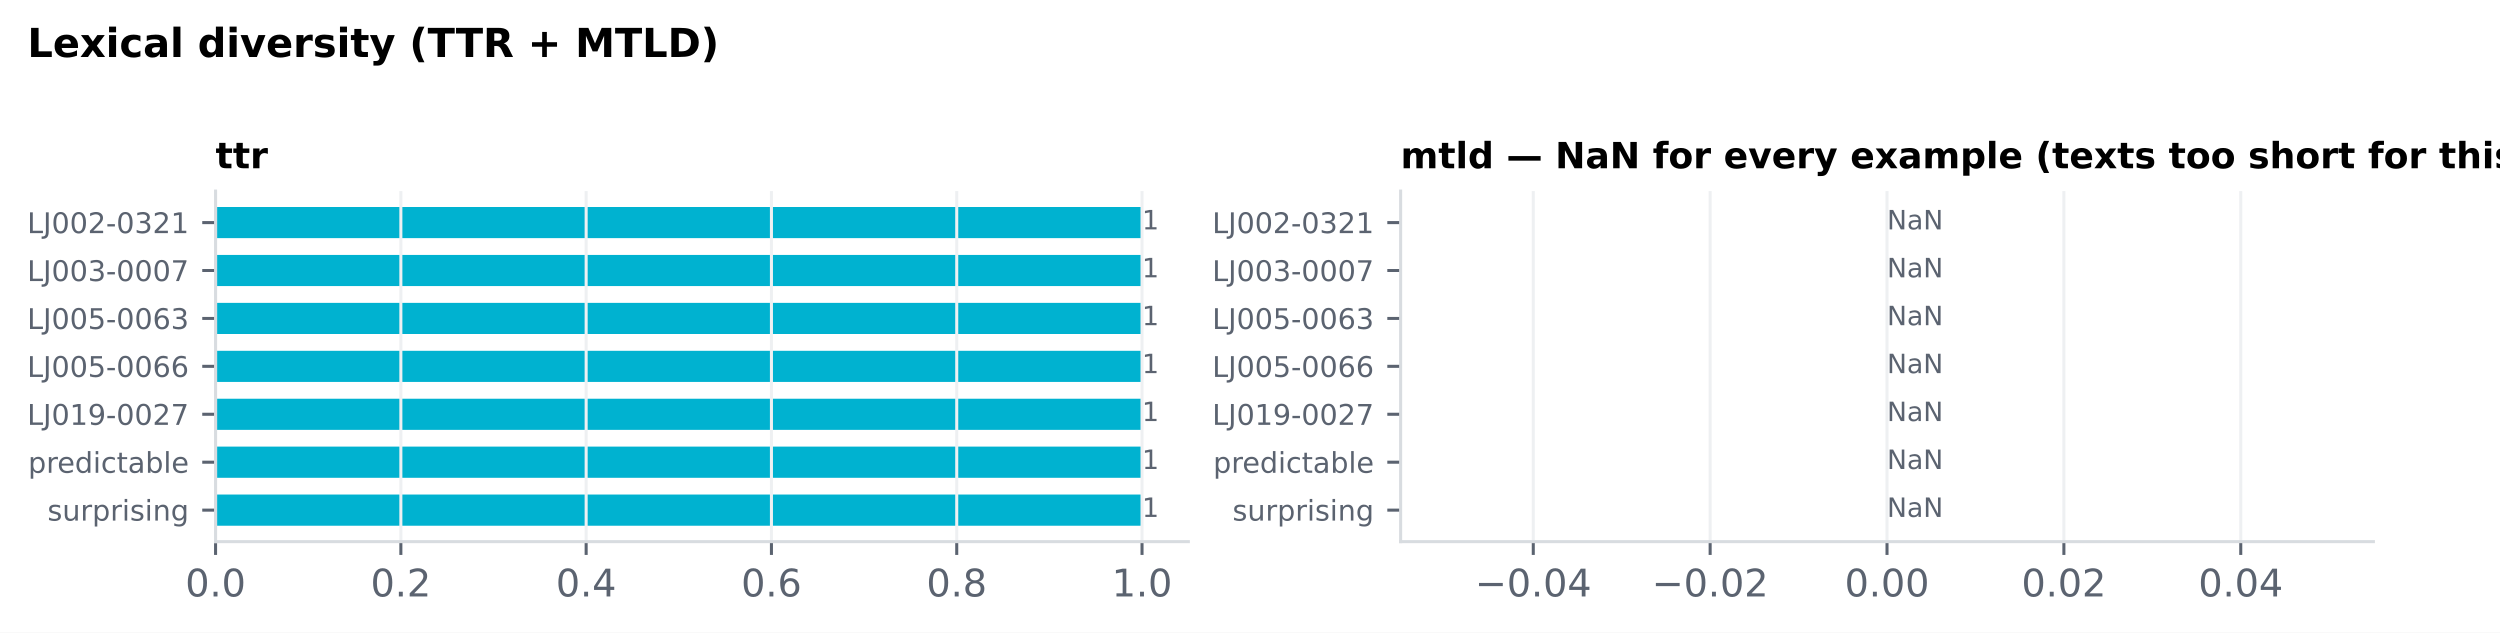
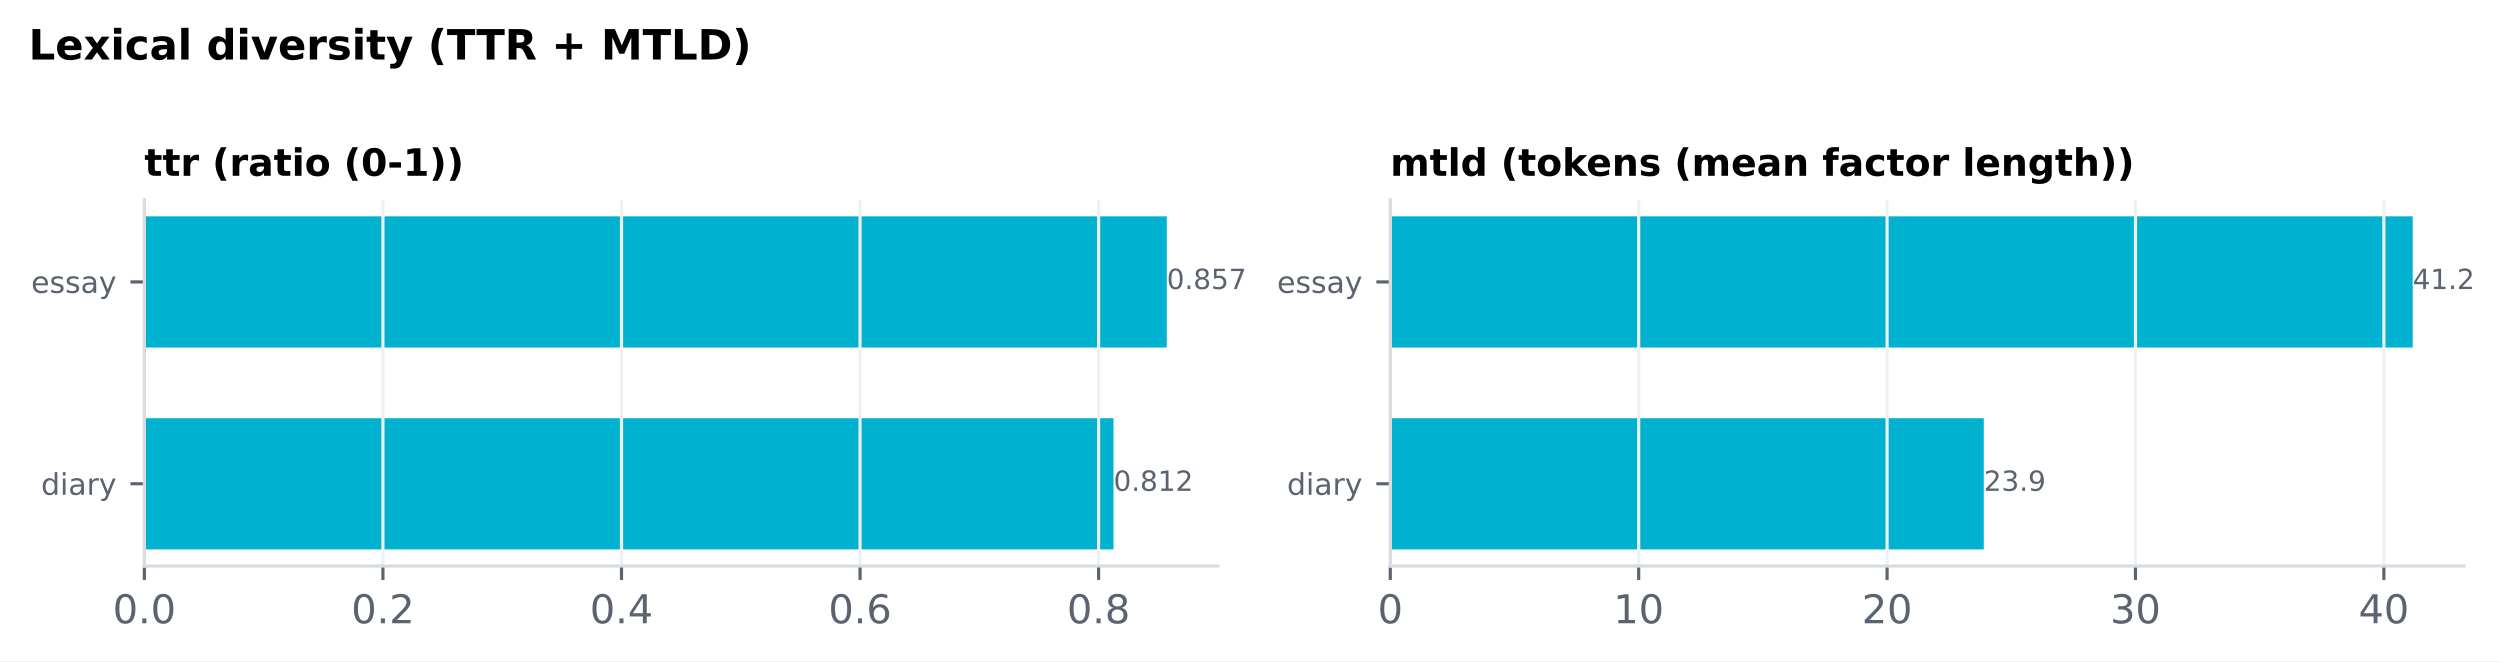
- <svg xmlns="http://www.w3.org/2000/svg" xmlns:xlink="http://www.w3.org/1999/xlink" width="656.929pt" height="166.231pt" viewBox="0 0 656.929 166.231" version="1.1">
+ <svg xmlns="http://www.w3.org/2000/svg" xmlns:xlink="http://www.w3.org/1999/xlink" width="628.634pt" height="166.231pt" viewBox="0 0 628.634 166.231" version="1.1">
  <defs>
    <style type="text/css">*{stroke-linejoin: round; stroke-linecap: butt}</style>
  </defs>
  <g id="figure_1">
    <g id="patch_1">
-       <path d="M 0 166.231  L 656.929 166.231  L 656.929 0  L 0 0  z " style="fill: #ffffff" />
+       <path d="M 0 166.231  L 628.634 166.231  L 628.634 0  L 0 0  z " style="fill: #ffffff" />
    </g>
    <g id="axes_1">
      <g id="patch_2">
-         <path d="M 56.644 142.328  L 312.264 142.328  L 312.264 50.208  L 56.644 50.208  z " style="fill: #ffffff" />
+         <path d="M 36.304 142.328  L 306.243 142.328  L 306.243 50.208  L 36.304 50.208  z " style="fill: #ffffff" />
      </g>
      <g id="patch_3">
-         <path d="M 56.644 54.395  L 300.092 54.395  L 300.092 62.581  L 56.644 62.581  z " clip-path="url(#p0081c1ed79)" style="fill: #00b2d0" />
+         <path d="M 36.304 54.395  L 293.388 54.395  L 293.388 87.386  L 36.304 87.386  z " clip-path="url(#p81de3485cb)" style="fill: #00b2d0" />
      </g>
      <g id="patch_4">
-         <path d="M 56.644 66.989  L 300.092 66.989  L 300.092 75.174  L 56.644 75.174  z " clip-path="url(#p0081c1ed79)" style="fill: #00b2d0" />
-       </g>
-       <g id="patch_5">
-         <path d="M 56.644 79.582  L 300.092 79.582  L 300.092 87.768  L 56.644 87.768  z " clip-path="url(#p0081c1ed79)" style="fill: #00b2d0" />
-       </g>
-       <g id="patch_6">
-         <path d="M 56.644 92.175  L 300.092 92.175  L 300.092 100.361  L 56.644 100.361  z " clip-path="url(#p0081c1ed79)" style="fill: #00b2d0" />
-       </g>
-       <g id="patch_7">
-         <path d="M 56.644 104.768  L 300.092 104.768  L 300.092 112.954  L 56.644 112.954  z " clip-path="url(#p0081c1ed79)" style="fill: #00b2d0" />
-       </g>
-       <g id="patch_8">
-         <path d="M 56.644 117.362  L 300.092 117.362  L 300.092 125.547  L 56.644 125.547  z " clip-path="url(#p0081c1ed79)" style="fill: #00b2d0" />
-       </g>
-       <g id="patch_9">
-         <path d="M 56.644 129.955  L 300.092 129.955  L 300.092 138.141  L 56.644 138.141  z " clip-path="url(#p0081c1ed79)" style="fill: #00b2d0" />
+         <path d="M 36.304 105.15  L 279.999 105.15  L 279.999 138.141  L 36.304 138.141  z " clip-path="url(#p81de3485cb)" style="fill: #00b2d0" />
      </g>
      <g id="matplotlib.axis_1">
        <g id="xtick_1">
          <g id="line2d_1">
-             <path d="M 56.644 142.328  L 56.644 50.208  " clip-path="url(#p0081c1ed79)" style="fill: none; stroke: #eef0f2; stroke-width: 0.8; stroke-linecap: square" />
+             <path d="M 36.304 142.328  L 36.304 50.208  " clip-path="url(#p81de3485cb)" style="fill: none; stroke: #eef0f2; stroke-width: 0.8; stroke-linecap: square" />
          </g>
          <g id="line2d_2">
            <defs>
              <path id="m643c5fadfd" d="M 0 0  L 0 3.5  " style="stroke: #5b6370; stroke-width: 0.8" />
            </defs>
            <g>
-               <use xlink:href="#m643c5fadfd" x="56.644" y="142.328" style="fill: #5b6370; stroke: #5b6370; stroke-width: 0.8" />
+               <use xlink:href="#m643c5fadfd" x="36.304" y="142.328" style="fill: #5b6370; stroke: #5b6370; stroke-width: 0.8" />
            </g>
          </g>
          <g id="text_1">
-             <text style="font-size: 10px; font-family: 'Segoe UI', 'DejaVu Sans', 'Arial', sans-serif; text-anchor: middle; fill: #5b6370" x="56.644" y="156.731" transform="rotate(-0 56.644 156.7311)">0.0</text>
+             <text style="font-size: 10px; font-family: 'Segoe UI', 'DejaVu Sans', 'Arial', sans-serif; text-anchor: middle; fill: #5b6370" x="36.304" y="156.731" transform="rotate(-0 36.304 156.7311)">0.0</text>
          </g>
        </g>
        <g id="xtick_2">
          <g id="line2d_3">
-             <path d="M 105.334 142.328  L 105.334 50.208  " clip-path="url(#p0081c1ed79)" style="fill: none; stroke: #eef0f2; stroke-width: 0.8; stroke-linecap: square" />
+             <path d="M 96.29 142.328  L 96.29 50.208  " clip-path="url(#p81de3485cb)" style="fill: none; stroke: #eef0f2; stroke-width: 0.8; stroke-linecap: square" />
          </g>
          <g id="line2d_4">
            <g>
-               <use xlink:href="#m643c5fadfd" x="105.334" y="142.328" style="fill: #5b6370; stroke: #5b6370; stroke-width: 0.8" />
+               <use xlink:href="#m643c5fadfd" x="96.29" y="142.328" style="fill: #5b6370; stroke: #5b6370; stroke-width: 0.8" />
            </g>
          </g>
          <g id="text_2">
-             <text style="font-size: 10px; font-family: 'Segoe UI', 'DejaVu Sans', 'Arial', sans-serif; text-anchor: middle; fill: #5b6370" x="105.334" y="156.731" transform="rotate(-0 105.3335 156.7311)">0.2</text>
+             <text style="font-size: 10px; font-family: 'Segoe UI', 'DejaVu Sans', 'Arial', sans-serif; text-anchor: middle; fill: #5b6370" x="96.29" y="156.731" transform="rotate(-0 96.29035 156.7311)">0.2</text>
          </g>
        </g>
        <g id="xtick_3">
          <g id="line2d_5">
-             <path d="M 154.023 142.328  L 154.023 50.208  " clip-path="url(#p0081c1ed79)" style="fill: none; stroke: #eef0f2; stroke-width: 0.8; stroke-linecap: square" />
+             <path d="M 156.277 142.328  L 156.277 50.208  " clip-path="url(#p81de3485cb)" style="fill: none; stroke: #eef0f2; stroke-width: 0.8; stroke-linecap: square" />
          </g>
          <g id="line2d_6">
            <g>
-               <use xlink:href="#m643c5fadfd" x="154.023" y="142.328" style="fill: #5b6370; stroke: #5b6370; stroke-width: 0.8" />
+               <use xlink:href="#m643c5fadfd" x="156.277" y="142.328" style="fill: #5b6370; stroke: #5b6370; stroke-width: 0.8" />
            </g>
          </g>
          <g id="text_3">
-             <text style="font-size: 10px; font-family: 'Segoe UI', 'DejaVu Sans', 'Arial', sans-serif; text-anchor: middle; fill: #5b6370" x="154.023" y="156.731" transform="rotate(-0 154.023 156.7311)">0.4</text>
+             <text style="font-size: 10px; font-family: 'Segoe UI', 'DejaVu Sans', 'Arial', sans-serif; text-anchor: middle; fill: #5b6370" x="156.277" y="156.731" transform="rotate(-0 156.2767 156.7311)">0.4</text>
          </g>
        </g>
        <g id="xtick_4">
          <g id="line2d_7">
-             <path d="M 202.713 142.328  L 202.713 50.208  " clip-path="url(#p0081c1ed79)" style="fill: none; stroke: #eef0f2; stroke-width: 0.8; stroke-linecap: square" />
+             <path d="M 216.263 142.328  L 216.263 50.208  " clip-path="url(#p81de3485cb)" style="fill: none; stroke: #eef0f2; stroke-width: 0.8; stroke-linecap: square" />
          </g>
          <g id="line2d_8">
            <g>
-               <use xlink:href="#m643c5fadfd" x="202.713" y="142.328" style="fill: #5b6370; stroke: #5b6370; stroke-width: 0.8" />
+               <use xlink:href="#m643c5fadfd" x="216.263" y="142.328" style="fill: #5b6370; stroke: #5b6370; stroke-width: 0.8" />
            </g>
          </g>
          <g id="text_4">
-             <text style="font-size: 10px; font-family: 'Segoe UI', 'DejaVu Sans', 'Arial', sans-serif; text-anchor: middle; fill: #5b6370" x="202.713" y="156.731" transform="rotate(-0 202.7126 156.7311)">0.6</text>
+             <text style="font-size: 10px; font-family: 'Segoe UI', 'DejaVu Sans', 'Arial', sans-serif; text-anchor: middle; fill: #5b6370" x="216.263" y="156.731" transform="rotate(-0 216.263 156.7311)">0.6</text>
          </g>
        </g>
        <g id="xtick_5">
          <g id="line2d_9">
-             <path d="M 251.402 142.328  L 251.402 50.208  " clip-path="url(#p0081c1ed79)" style="fill: none; stroke: #eef0f2; stroke-width: 0.8; stroke-linecap: square" />
+             <path d="M 276.249 142.328  L 276.249 50.208  " clip-path="url(#p81de3485cb)" style="fill: none; stroke: #eef0f2; stroke-width: 0.8; stroke-linecap: square" />
          </g>
          <g id="line2d_10">
            <g>
-               <use xlink:href="#m643c5fadfd" x="251.402" y="142.328" style="fill: #5b6370; stroke: #5b6370; stroke-width: 0.8" />
+               <use xlink:href="#m643c5fadfd" x="276.249" y="142.328" style="fill: #5b6370; stroke: #5b6370; stroke-width: 0.8" />
            </g>
          </g>
          <g id="text_5">
-             <text style="font-size: 10px; font-family: 'Segoe UI', 'DejaVu Sans', 'Arial', sans-serif; text-anchor: middle; fill: #5b6370" x="251.402" y="156.731" transform="rotate(-0 251.4021 156.7311)">0.8</text>
-           </g>
-         </g>
-         <g id="xtick_6">
-           <g id="line2d_11">
-             <path d="M 300.092 142.328  L 300.092 50.208  " clip-path="url(#p0081c1ed79)" style="fill: none; stroke: #eef0f2; stroke-width: 0.8; stroke-linecap: square" />
-           </g>
-           <g id="line2d_12">
-             <g>
-               <use xlink:href="#m643c5fadfd" x="300.092" y="142.328" style="fill: #5b6370; stroke: #5b6370; stroke-width: 0.8" />
-             </g>
-           </g>
-           <g id="text_6">
-             <text style="font-size: 10px; font-family: 'Segoe UI', 'DejaVu Sans', 'Arial', sans-serif; text-anchor: middle; fill: #5b6370" x="300.092" y="156.731" transform="rotate(-0 300.0916 156.7311)">1.0</text>
+             <text style="font-size: 10px; font-family: 'Segoe UI', 'DejaVu Sans', 'Arial', sans-serif; text-anchor: middle; fill: #5b6370" x="276.249" y="156.731" transform="rotate(-0 276.2494 156.7311)">0.8</text>
          </g>
        </g>
      </g>
      <g id="matplotlib.axis_2">
        <g id="ytick_1">
-           <g id="line2d_13">
+           <g id="line2d_11">
            <defs>
              <path id="m52b5bf27c7" d="M 0 0  L -3.5 0  " style="stroke: #5b6370; stroke-width: 0.8" />
            </defs>
            <g>
-               <use xlink:href="#m52b5bf27c7" x="56.644" y="58.488" style="fill: #5b6370; stroke: #5b6370; stroke-width: 0.8" />
+               <use xlink:href="#m52b5bf27c7" x="36.304" y="70.891" style="fill: #5b6370; stroke: #5b6370; stroke-width: 0.8" />
+             </g>
+           </g>
+           <g id="text_6">
+             <text style="font-size: 7.5px; font-family: 'Segoe UI', 'DejaVu Sans', 'Arial', sans-serif; text-anchor: end; fill: #5b6370" x="29.304" y="73.647" transform="rotate(-0 29.304 73.64684)">essay</text>
+           </g>
+         </g>
+         <g id="ytick_2">
+           <g id="line2d_12">
+             <g>
+               <use xlink:href="#m52b5bf27c7" x="36.304" y="121.645" style="fill: #5b6370; stroke: #5b6370; stroke-width: 0.8" />
            </g>
          </g>
          <g id="text_7">
-             <text style="font-size: 7.5px; font-family: 'Segoe UI', 'DejaVu Sans', 'Arial', sans-serif; text-anchor: end; fill: #5b6370" x="49.644" y="61.264" transform="rotate(-0 49.644 61.26427)">LJ002-0321</text>
-           </g>
-         </g>
-         <g id="ytick_2">
+             <text style="font-size: 7.5px; font-family: 'Segoe UI', 'DejaVu Sans', 'Arial', sans-serif; text-anchor: end; fill: #5b6370" x="29.304" y="124.422" transform="rotate(-0 29.304 124.4216)">diary</text>
+           </g>
+         </g>
+       </g>
+       <g id="patch_5">
+         <path d="M 36.304 142.328  L 36.304 50.208  " style="fill: none; stroke: #d8dce0; stroke-width: 0.8; stroke-linejoin: miter; stroke-linecap: square" />
+       </g>
+       <g id="patch_6">
+         <path d="M 36.304 142.328  L 306.243 142.328  " style="fill: none; stroke: #d8dce0; stroke-width: 0.8; stroke-linejoin: miter; stroke-linecap: square" />
+       </g>
+       <g id="text_8">
+         <text style="font-size: 7px; font-family: 'Segoe UI', 'DejaVu Sans', 'Arial', sans-serif; text-anchor: start; fill: #5b6370" x="293.388" y="72.677" transform="rotate(-0 293.3884 72.67668)"> 0.857</text>
+       </g>
+       <g id="text_9">
+         <text style="font-size: 7px; font-family: 'Segoe UI', 'DejaVu Sans', 'Arial', sans-serif; text-anchor: start; fill: #5b6370" x="279.999" y="123.432" transform="rotate(-0 279.9985 123.4315)"> 0.812</text>
+       </g>
+       <g id="text_10">
+         <text style="font-weight: 600; font-size: 9.5px; font-family: 'Segoe UI', 'DejaVu Sans', 'Arial', sans-serif; text-anchor: start" x="36.304" y="44.208" transform="rotate(-0 36.304 44.208)">ttr  (ratio (0-1))</text>
+       </g>
+     </g>
+     <g id="axes_2">
+       <g id="patch_7">
+         <path d="M 349.594 142.328  L 619.533 142.328  L 619.533 50.208  L 349.594 50.208  z " style="fill: #ffffff" />
+       </g>
+       <g id="patch_8">
+         <path d="M 349.594 54.395  L 606.678 54.395  L 606.678 87.386  L 349.594 87.386  z " clip-path="url(#p81bc5a90bb)" style="fill: #00b2d0" />
+       </g>
+       <g id="patch_9">
+         <path d="M 349.594 105.15  L 498.831 105.15  L 498.831 138.141  L 349.594 138.141  z " clip-path="url(#p81bc5a90bb)" style="fill: #00b2d0" />
+       </g>
+       <g id="matplotlib.axis_3">
+         <g id="xtick_6">
+           <g id="line2d_13">
+             <path d="M 349.594 142.328  L 349.594 50.208  " clip-path="url(#p81bc5a90bb)" style="fill: none; stroke: #eef0f2; stroke-width: 0.8; stroke-linecap: square" />
+           </g>
          <g id="line2d_14">
            <g>
-               <use xlink:href="#m52b5bf27c7" x="56.644" y="71.081" style="fill: #5b6370; stroke: #5b6370; stroke-width: 0.8" />
-             </g>
-           </g>
-           <g id="text_8">
-             <text style="font-size: 7.5px; font-family: 'Segoe UI', 'DejaVu Sans', 'Arial', sans-serif; text-anchor: end; fill: #5b6370" x="49.644" y="73.858" transform="rotate(-0 49.644 73.85757)">LJ003-0007</text>
-           </g>
-         </g>
+               <use xlink:href="#m643c5fadfd" x="349.594" y="142.328" style="fill: #5b6370; stroke: #5b6370; stroke-width: 0.8" />
+             </g>
+           </g>
+           <g id="text_11">
+             <text style="font-size: 10px; font-family: 'Segoe UI', 'DejaVu Sans', 'Arial', sans-serif; text-anchor: middle; fill: #5b6370" x="349.594" y="156.731" transform="rotate(-0 349.594 156.7311)">0</text>
+           </g>
+         </g>
+         <g id="xtick_7">
+           <g id="line2d_15">
+             <path d="M 412.054 142.328  L 412.054 50.208  " clip-path="url(#p81bc5a90bb)" style="fill: none; stroke: #eef0f2; stroke-width: 0.8; stroke-linecap: square" />
+           </g>
+           <g id="line2d_16">
+             <g>
+               <use xlink:href="#m643c5fadfd" x="412.054" y="142.328" style="fill: #5b6370; stroke: #5b6370; stroke-width: 0.8" />
+             </g>
+           </g>
+           <g id="text_12">
+             <text style="font-size: 10px; font-family: 'Segoe UI', 'DejaVu Sans', 'Arial', sans-serif; text-anchor: middle; fill: #5b6370" x="412.054" y="156.731" transform="rotate(-0 412.0538 156.7311)">10</text>
+           </g>
+         </g>
+         <g id="xtick_8">
+           <g id="line2d_17">
+             <path d="M 474.514 142.328  L 474.514 50.208  " clip-path="url(#p81bc5a90bb)" style="fill: none; stroke: #eef0f2; stroke-width: 0.8; stroke-linecap: square" />
+           </g>
+           <g id="line2d_18">
+             <g>
+               <use xlink:href="#m643c5fadfd" x="474.514" y="142.328" style="fill: #5b6370; stroke: #5b6370; stroke-width: 0.8" />
+             </g>
+           </g>
+           <g id="text_13">
+             <text style="font-size: 10px; font-family: 'Segoe UI', 'DejaVu Sans', 'Arial', sans-serif; text-anchor: middle; fill: #5b6370" x="474.514" y="156.731" transform="rotate(-0 474.5135 156.7311)">20</text>
+           </g>
+         </g>
+         <g id="xtick_9">
+           <g id="line2d_19">
+             <path d="M 536.973 142.328  L 536.973 50.208  " clip-path="url(#p81bc5a90bb)" style="fill: none; stroke: #eef0f2; stroke-width: 0.8; stroke-linecap: square" />
+           </g>
+           <g id="line2d_20">
+             <g>
+               <use xlink:href="#m643c5fadfd" x="536.973" y="142.328" style="fill: #5b6370; stroke: #5b6370; stroke-width: 0.8" />
+             </g>
+           </g>
+           <g id="text_14">
+             <text style="font-size: 10px; font-family: 'Segoe UI', 'DejaVu Sans', 'Arial', sans-serif; text-anchor: middle; fill: #5b6370" x="536.973" y="156.731" transform="rotate(-0 536.9733 156.7311)">30</text>
+           </g>
+         </g>
+         <g id="xtick_10">
+           <g id="line2d_21">
+             <path d="M 599.433 142.328  L 599.433 50.208  " clip-path="url(#p81bc5a90bb)" style="fill: none; stroke: #eef0f2; stroke-width: 0.8; stroke-linecap: square" />
+           </g>
+           <g id="line2d_22">
+             <g>
+               <use xlink:href="#m643c5fadfd" x="599.433" y="142.328" style="fill: #5b6370; stroke: #5b6370; stroke-width: 0.8" />
+             </g>
+           </g>
+           <g id="text_15">
+             <text style="font-size: 10px; font-family: 'Segoe UI', 'DejaVu Sans', 'Arial', sans-serif; text-anchor: middle; fill: #5b6370" x="599.433" y="156.731" transform="rotate(-0 599.433 156.7311)">40</text>
+           </g>
+         </g>
+       </g>
+       <g id="matplotlib.axis_4">
        <g id="ytick_3">
-           <g id="line2d_15">
-             <g>
-               <use xlink:href="#m52b5bf27c7" x="56.644" y="83.675" style="fill: #5b6370; stroke: #5b6370; stroke-width: 0.8" />
-             </g>
-           </g>
-           <g id="text_9">
-             <text style="font-size: 7.5px; font-family: 'Segoe UI', 'DejaVu Sans', 'Arial', sans-serif; text-anchor: end; fill: #5b6370" x="49.644" y="86.451" transform="rotate(-0 49.644 86.45087)">LJ005-0063</text>
+           <g id="line2d_23">
+             <g>
+               <use xlink:href="#m52b5bf27c7" x="349.594" y="70.891" style="fill: #5b6370; stroke: #5b6370; stroke-width: 0.8" />
+             </g>
+           </g>
+           <g id="text_16">
+             <text style="font-size: 7.5px; font-family: 'Segoe UI', 'DejaVu Sans', 'Arial', sans-serif; text-anchor: end; fill: #5b6370" x="342.594" y="73.647" transform="rotate(-0 342.594 73.64684)">essay</text>
          </g>
        </g>
        <g id="ytick_4">
-           <g id="line2d_16">
-             <g>
-               <use xlink:href="#m52b5bf27c7" x="56.644" y="96.268" style="fill: #5b6370; stroke: #5b6370; stroke-width: 0.8" />
-             </g>
-           </g>
-           <g id="text_10">
-             <text style="font-size: 7.5px; font-family: 'Segoe UI', 'DejaVu Sans', 'Arial', sans-serif; text-anchor: end; fill: #5b6370" x="49.644" y="99.044" transform="rotate(-0 49.644 99.04417)">LJ005-0066</text>
-           </g>
-         </g>
-         <g id="ytick_5">
-           <g id="line2d_17">
-             <g>
-               <use xlink:href="#m52b5bf27c7" x="56.644" y="108.861" style="fill: #5b6370; stroke: #5b6370; stroke-width: 0.8" />
-             </g>
-           </g>
-           <g id="text_11">
-             <text style="font-size: 7.5px; font-family: 'Segoe UI', 'DejaVu Sans', 'Arial', sans-serif; text-anchor: end; fill: #5b6370" x="49.644" y="111.637" transform="rotate(-0 49.644 111.6375)">LJ019-0027</text>
-           </g>
-         </g>
-         <g id="ytick_6">
-           <g id="line2d_18">
-             <g>
-               <use xlink:href="#m52b5bf27c7" x="56.644" y="121.455" style="fill: #5b6370; stroke: #5b6370; stroke-width: 0.8" />
-             </g>
-           </g>
-           <g id="text_12">
-             <text style="font-size: 7.5px; font-family: 'Segoe UI', 'DejaVu Sans', 'Arial', sans-serif; text-anchor: end; fill: #5b6370" x="49.644" y="124.231" transform="rotate(-0 49.644 124.2308)">predictable</text>
-           </g>
-         </g>
-         <g id="ytick_7">
-           <g id="line2d_19">
-             <g>
-               <use xlink:href="#m52b5bf27c7" x="56.644" y="134.048" style="fill: #5b6370; stroke: #5b6370; stroke-width: 0.8" />
-             </g>
-           </g>
-           <g id="text_13">
-             <text style="font-size: 7.5px; font-family: 'Segoe UI', 'DejaVu Sans', 'Arial', sans-serif; text-anchor: end; fill: #5b6370" x="49.644" y="136.804" transform="rotate(-0 49.644 136.8042)">surprising</text>
+           <g id="line2d_24">
+             <g>
+               <use xlink:href="#m52b5bf27c7" x="349.594" y="121.645" style="fill: #5b6370; stroke: #5b6370; stroke-width: 0.8" />
+             </g>
+           </g>
+           <g id="text_17">
+             <text style="font-size: 7.5px; font-family: 'Segoe UI', 'DejaVu Sans', 'Arial', sans-serif; text-anchor: end; fill: #5b6370" x="342.594" y="124.422" transform="rotate(-0 342.594 124.4216)">diary</text>
          </g>
        </g>
      </g>
      <g id="patch_10">
-         <path d="M 56.644 142.328  L 56.644 50.208  " style="fill: none; stroke: #d8dce0; stroke-width: 0.8; stroke-linejoin: miter; stroke-linecap: square" />
+         <path d="M 349.594 142.328  L 349.594 50.208  " style="fill: none; stroke: #d8dce0; stroke-width: 0.8; stroke-linejoin: miter; stroke-linecap: square" />
      </g>
      <g id="patch_11">
-         <path d="M 56.644 142.328  L 312.264 142.328  " style="fill: none; stroke: #d8dce0; stroke-width: 0.8; stroke-linejoin: miter; stroke-linecap: square" />
-       </g>
-       <g id="text_14">
-         <text style="font-size: 7px; font-family: 'Segoe UI', 'DejaVu Sans', 'Arial', sans-serif; text-anchor: start; fill: #5b6370" x="300.092" y="60.274" transform="rotate(-0 300.0916 60.27419)"> 1</text>
-       </g>
-       <g id="text_15">
-         <text style="font-size: 7px; font-family: 'Segoe UI', 'DejaVu Sans', 'Arial', sans-serif; text-anchor: start; fill: #5b6370" x="300.092" y="72.867" transform="rotate(-0 300.0916 72.86749)"> 1</text>
-       </g>
-       <g id="text_16">
-         <text style="font-size: 7px; font-family: 'Segoe UI', 'DejaVu Sans', 'Arial', sans-serif; text-anchor: start; fill: #5b6370" x="300.092" y="85.461" transform="rotate(-0 300.0916 85.46079)"> 1</text>
-       </g>
-       <g id="text_17">
-         <text style="font-size: 7px; font-family: 'Segoe UI', 'DejaVu Sans', 'Arial', sans-serif; text-anchor: start; fill: #5b6370" x="300.092" y="98.054" transform="rotate(-0 300.0916 98.05409)"> 1</text>
+         <path d="M 349.594 142.328  L 619.533 142.328  " style="fill: none; stroke: #d8dce0; stroke-width: 0.8; stroke-linejoin: miter; stroke-linecap: square" />
      </g>
      <g id="text_18">
-         <text style="font-size: 7px; font-family: 'Segoe UI', 'DejaVu Sans', 'Arial', sans-serif; text-anchor: start; fill: #5b6370" x="300.092" y="110.647" transform="rotate(-0 300.0916 110.6474)"> 1</text>
+         <text style="font-size: 7px; font-family: 'Segoe UI', 'DejaVu Sans', 'Arial', sans-serif; text-anchor: start; fill: #5b6370" x="606.678" y="72.677" transform="rotate(-0 606.6784 72.67668)"> 41.2</text>
      </g>
      <g id="text_19">
-         <text style="font-size: 7px; font-family: 'Segoe UI', 'DejaVu Sans', 'Arial', sans-serif; text-anchor: start; fill: #5b6370" x="300.092" y="123.241" transform="rotate(-0 300.0916 123.2407)"> 1</text>
+         <text style="font-size: 7px; font-family: 'Segoe UI', 'DejaVu Sans', 'Arial', sans-serif; text-anchor: start; fill: #5b6370" x="498.831" y="123.432" transform="rotate(-0 498.8312 123.4315)"> 23.9</text>
      </g>
      <g id="text_20">
-         <text style="font-size: 7px; font-family: 'Segoe UI', 'DejaVu Sans', 'Arial', sans-serif; text-anchor: start; fill: #5b6370" x="300.092" y="135.834" transform="rotate(-0 300.0916 135.834)"> 1</text>
-       </g>
-       <g id="text_21">
-         <text style="font-weight: 600; font-size: 9.5px; font-family: 'Segoe UI', 'DejaVu Sans', 'Arial', sans-serif; text-anchor: start" x="56.644" y="44.208" transform="rotate(-0 56.644 44.208)">ttr</text>
-       </g>
-     </g>
-     <g id="axes_2">
-       <g id="patch_12">
-         <path d="M 368.044 142.328  L 623.664 142.328  L 623.664 50.208  L 368.044 50.208  z " style="fill: #ffffff" />
-       </g>
-       <g id="patch_13">
-         <path d="M 495.854 54.395  L 495.854 54.395  L 495.854 62.581  L 495.854 62.581  z " clip-path="url(#p3e6c1a16c2)" style="fill: #d8dce0" />
-       </g>
-       <g id="patch_14">
-         <path d="M 495.854 66.989  L 495.854 66.989  L 495.854 75.174  L 495.854 75.174  z " clip-path="url(#p3e6c1a16c2)" style="fill: #d8dce0" />
-       </g>
-       <g id="patch_15">
-         <path d="M 495.854 79.582  L 495.854 79.582  L 495.854 87.768  L 495.854 87.768  z " clip-path="url(#p3e6c1a16c2)" style="fill: #d8dce0" />
-       </g>
-       <g id="patch_16">
-         <path d="M 495.854 92.175  L 495.854 92.175  L 495.854 100.361  L 495.854 100.361  z " clip-path="url(#p3e6c1a16c2)" style="fill: #d8dce0" />
-       </g>
-       <g id="patch_17">
-         <path d="M 495.854 104.768  L 495.854 104.768  L 495.854 112.954  L 495.854 112.954  z " clip-path="url(#p3e6c1a16c2)" style="fill: #d8dce0" />
-       </g>
-       <g id="patch_18">
-         <path d="M 495.854 117.362  L 495.854 117.362  L 495.854 125.547  L 495.854 125.547  z " clip-path="url(#p3e6c1a16c2)" style="fill: #d8dce0" />
-       </g>
-       <g id="patch_19">
-         <path d="M 495.854 129.955  L 495.854 129.955  L 495.854 138.141  L 495.854 138.141  z " clip-path="url(#p3e6c1a16c2)" style="fill: #d8dce0" />
-       </g>
-       <g id="matplotlib.axis_3">
-         <g id="xtick_7">
-           <g id="line2d_20">
-             <path d="M 402.901 142.328  L 402.901 50.208  " clip-path="url(#p3e6c1a16c2)" style="fill: none; stroke: #eef0f2; stroke-width: 0.8; stroke-linecap: square" />
-           </g>
-           <g id="line2d_21">
-             <g>
-               <use xlink:href="#m643c5fadfd" x="402.901" y="142.328" style="fill: #5b6370; stroke: #5b6370; stroke-width: 0.8" />
-             </g>
-           </g>
-           <g id="text_22">
-             <text style="font-size: 10px; font-family: 'Segoe UI', 'DejaVu Sans', 'Arial', sans-serif; text-anchor: middle; fill: #5b6370" x="402.901" y="156.731" transform="rotate(-0 402.9013 156.7311)">−0.04</text>
-           </g>
-         </g>
-         <g id="xtick_8">
-           <g id="line2d_22">
-             <path d="M 449.378 142.328  L 449.378 50.208  " clip-path="url(#p3e6c1a16c2)" style="fill: none; stroke: #eef0f2; stroke-width: 0.8; stroke-linecap: square" />
-           </g>
-           <g id="line2d_23">
-             <g>
-               <use xlink:href="#m643c5fadfd" x="449.378" y="142.328" style="fill: #5b6370; stroke: #5b6370; stroke-width: 0.8" />
-             </g>
-           </g>
-           <g id="text_23">
-             <text style="font-size: 10px; font-family: 'Segoe UI', 'DejaVu Sans', 'Arial', sans-serif; text-anchor: middle; fill: #5b6370" x="449.378" y="156.731" transform="rotate(-0 449.3776 156.7311)">−0.02</text>
-           </g>
-         </g>
-         <g id="xtick_9">
-           <g id="line2d_24">
-             <path d="M 495.854 142.328  L 495.854 50.208  " clip-path="url(#p3e6c1a16c2)" style="fill: none; stroke: #eef0f2; stroke-width: 0.8; stroke-linecap: square" />
-           </g>
-           <g id="line2d_25">
-             <g>
-               <use xlink:href="#m643c5fadfd" x="495.854" y="142.328" style="fill: #5b6370; stroke: #5b6370; stroke-width: 0.8" />
-             </g>
-           </g>
-           <g id="text_24">
-             <text style="font-size: 10px; font-family: 'Segoe UI', 'DejaVu Sans', 'Arial', sans-serif; text-anchor: middle; fill: #5b6370" x="495.854" y="156.731" transform="rotate(-0 495.854 156.7311)">0.00</text>
-           </g>
-         </g>
-         <g id="xtick_10">
-           <g id="line2d_26">
-             <path d="M 542.33 142.328  L 542.33 50.208  " clip-path="url(#p3e6c1a16c2)" style="fill: none; stroke: #eef0f2; stroke-width: 0.8; stroke-linecap: square" />
-           </g>
-           <g id="line2d_27">
-             <g>
-               <use xlink:href="#m643c5fadfd" x="542.33" y="142.328" style="fill: #5b6370; stroke: #5b6370; stroke-width: 0.8" />
-             </g>
-           </g>
-           <g id="text_25">
-             <text style="font-size: 10px; font-family: 'Segoe UI', 'DejaVu Sans', 'Arial', sans-serif; text-anchor: middle; fill: #5b6370" x="542.33" y="156.731" transform="rotate(-0 542.3304 156.7311)">0.02</text>
-           </g>
-         </g>
-         <g id="xtick_11">
-           <g id="line2d_28">
-             <path d="M 588.807 142.328  L 588.807 50.208  " clip-path="url(#p3e6c1a16c2)" style="fill: none; stroke: #eef0f2; stroke-width: 0.8; stroke-linecap: square" />
-           </g>
-           <g id="line2d_29">
-             <g>
-               <use xlink:href="#m643c5fadfd" x="588.807" y="142.328" style="fill: #5b6370; stroke: #5b6370; stroke-width: 0.8" />
-             </g>
-           </g>
-           <g id="text_26">
-             <text style="font-size: 10px; font-family: 'Segoe UI', 'DejaVu Sans', 'Arial', sans-serif; text-anchor: middle; fill: #5b6370" x="588.807" y="156.731" transform="rotate(-0 588.8067 156.7311)">0.04</text>
-           </g>
-         </g>
-       </g>
-       <g id="matplotlib.axis_4">
-         <g id="ytick_8">
-           <g id="line2d_30">
-             <g>
-               <use xlink:href="#m52b5bf27c7" x="368.044" y="58.488" style="fill: #5b6370; stroke: #5b6370; stroke-width: 0.8" />
-             </g>
-           </g>
-           <g id="text_27">
-             <text style="font-size: 7.5px; font-family: 'Segoe UI', 'DejaVu Sans', 'Arial', sans-serif; text-anchor: end; fill: #5b6370" x="361.044" y="61.264" transform="rotate(-0 361.044 61.26427)">LJ002-0321</text>
-           </g>
-         </g>
-         <g id="ytick_9">
-           <g id="line2d_31">
-             <g>
-               <use xlink:href="#m52b5bf27c7" x="368.044" y="71.081" style="fill: #5b6370; stroke: #5b6370; stroke-width: 0.8" />
-             </g>
-           </g>
-           <g id="text_28">
-             <text style="font-size: 7.5px; font-family: 'Segoe UI', 'DejaVu Sans', 'Arial', sans-serif; text-anchor: end; fill: #5b6370" x="361.044" y="73.858" transform="rotate(-0 361.044 73.85757)">LJ003-0007</text>
-           </g>
-         </g>
-         <g id="ytick_10">
-           <g id="line2d_32">
-             <g>
-               <use xlink:href="#m52b5bf27c7" x="368.044" y="83.675" style="fill: #5b6370; stroke: #5b6370; stroke-width: 0.8" />
-             </g>
-           </g>
-           <g id="text_29">
-             <text style="font-size: 7.5px; font-family: 'Segoe UI', 'DejaVu Sans', 'Arial', sans-serif; text-anchor: end; fill: #5b6370" x="361.044" y="86.451" transform="rotate(-0 361.044 86.45087)">LJ005-0063</text>
-           </g>
-         </g>
-         <g id="ytick_11">
-           <g id="line2d_33">
-             <g>
-               <use xlink:href="#m52b5bf27c7" x="368.044" y="96.268" style="fill: #5b6370; stroke: #5b6370; stroke-width: 0.8" />
-             </g>
-           </g>
-           <g id="text_30">
-             <text style="font-size: 7.5px; font-family: 'Segoe UI', 'DejaVu Sans', 'Arial', sans-serif; text-anchor: end; fill: #5b6370" x="361.044" y="99.044" transform="rotate(-0 361.044 99.04417)">LJ005-0066</text>
-           </g>
-         </g>
-         <g id="ytick_12">
-           <g id="line2d_34">
-             <g>
-               <use xlink:href="#m52b5bf27c7" x="368.044" y="108.861" style="fill: #5b6370; stroke: #5b6370; stroke-width: 0.8" />
-             </g>
-           </g>
-           <g id="text_31">
-             <text style="font-size: 7.5px; font-family: 'Segoe UI', 'DejaVu Sans', 'Arial', sans-serif; text-anchor: end; fill: #5b6370" x="361.044" y="111.637" transform="rotate(-0 361.044 111.6375)">LJ019-0027</text>
-           </g>
-         </g>
-         <g id="ytick_13">
-           <g id="line2d_35">
-             <g>
-               <use xlink:href="#m52b5bf27c7" x="368.044" y="121.455" style="fill: #5b6370; stroke: #5b6370; stroke-width: 0.8" />
-             </g>
-           </g>
-           <g id="text_32">
-             <text style="font-size: 7.5px; font-family: 'Segoe UI', 'DejaVu Sans', 'Arial', sans-serif; text-anchor: end; fill: #5b6370" x="361.044" y="124.231" transform="rotate(-0 361.044 124.2308)">predictable</text>
-           </g>
-         </g>
-         <g id="ytick_14">
-           <g id="line2d_36">
-             <g>
-               <use xlink:href="#m52b5bf27c7" x="368.044" y="134.048" style="fill: #5b6370; stroke: #5b6370; stroke-width: 0.8" />
-             </g>
-           </g>
-           <g id="text_33">
-             <text style="font-size: 7.5px; font-family: 'Segoe UI', 'DejaVu Sans', 'Arial', sans-serif; text-anchor: end; fill: #5b6370" x="361.044" y="136.804" transform="rotate(-0 361.044 136.8042)">surprising</text>
-           </g>
-         </g>
-       </g>
-       <g id="patch_20">
-         <path d="M 368.044 142.328  L 368.044 50.208  " style="fill: none; stroke: #d8dce0; stroke-width: 0.8; stroke-linejoin: miter; stroke-linecap: square" />
-       </g>
-       <g id="patch_21">
-         <path d="M 368.044 142.328  L 623.664 142.328  " style="fill: none; stroke: #d8dce0; stroke-width: 0.8; stroke-linejoin: miter; stroke-linecap: square" />
-       </g>
-       <g id="text_34">
-         <text style="font-size: 7px; font-family: 'Segoe UI', 'DejaVu Sans', 'Arial', sans-serif; text-anchor: start; fill: #5b6370" x="495.854" y="60.274" transform="rotate(-0 495.854 60.27419)"> NaN</text>
-       </g>
-       <g id="text_35">
-         <text style="font-size: 7px; font-family: 'Segoe UI', 'DejaVu Sans', 'Arial', sans-serif; text-anchor: start; fill: #5b6370" x="495.854" y="72.867" transform="rotate(-0 495.854 72.86749)"> NaN</text>
-       </g>
-       <g id="text_36">
-         <text style="font-size: 7px; font-family: 'Segoe UI', 'DejaVu Sans', 'Arial', sans-serif; text-anchor: start; fill: #5b6370" x="495.854" y="85.461" transform="rotate(-0 495.854 85.46079)"> NaN</text>
-       </g>
-       <g id="text_37">
-         <text style="font-size: 7px; font-family: 'Segoe UI', 'DejaVu Sans', 'Arial', sans-serif; text-anchor: start; fill: #5b6370" x="495.854" y="98.054" transform="rotate(-0 495.854 98.05409)"> NaN</text>
-       </g>
-       <g id="text_38">
-         <text style="font-size: 7px; font-family: 'Segoe UI', 'DejaVu Sans', 'Arial', sans-serif; text-anchor: start; fill: #5b6370" x="495.854" y="110.647" transform="rotate(-0 495.854 110.6474)"> NaN</text>
-       </g>
-       <g id="text_39">
-         <text style="font-size: 7px; font-family: 'Segoe UI', 'DejaVu Sans', 'Arial', sans-serif; text-anchor: start; fill: #5b6370" x="495.854" y="123.241" transform="rotate(-0 495.854 123.2407)"> NaN</text>
-       </g>
-       <g id="text_40">
-         <text style="font-size: 7px; font-family: 'Segoe UI', 'DejaVu Sans', 'Arial', sans-serif; text-anchor: start; fill: #5b6370" x="495.854" y="135.834" transform="rotate(-0 495.854 135.834)"> NaN</text>
-       </g>
-       <g id="text_41">
-         <text style="font-weight: 600; font-size: 9.5px; font-family: 'Segoe UI', 'DejaVu Sans', 'Arial', sans-serif; text-anchor: start" x="368.044" y="44.208" transform="rotate(-0 368.044 44.208)">mtld  — NaN for every example (texts too short for this measure)</text>
-       </g>
-     </g>
-     <g id="text_42">
+         <text style="font-weight: 600; font-size: 9.5px; font-family: 'Segoe UI', 'DejaVu Sans', 'Arial', sans-serif; text-anchor: start" x="349.594" y="44.208" transform="rotate(-0 349.594 44.208)">mtld  (tokens (mean factor length))</text>
+       </g>
+     </g>
+     <g id="text_21">
      <text style="font-weight: 600; font-size: 10.5px; font-family: 'Segoe UI', 'DejaVu Sans', 'Arial', sans-serif; text-anchor: start" x="7.2" y="14.973" transform="rotate(-0 7.2 14.97328)">Lexical diversity (TTR + MTLD)</text>
    </g>
  </g>
  <defs>
-     <clipPath id="p0081c1ed79">
-       <rect x="56.644" y="50.208" width="255.62" height="92.12" />
+     <clipPath id="p81de3485cb">
+       <rect x="36.304" y="50.208" width="269.939" height="92.12" />
    </clipPath>
-     <clipPath id="p3e6c1a16c2">
-       <rect x="368.044" y="50.208" width="255.62" height="92.12" />
+     <clipPath id="p81bc5a90bb">
+       <rect x="349.594" y="50.208" width="269.939" height="92.12" />
    </clipPath>
  </defs>
</svg>
